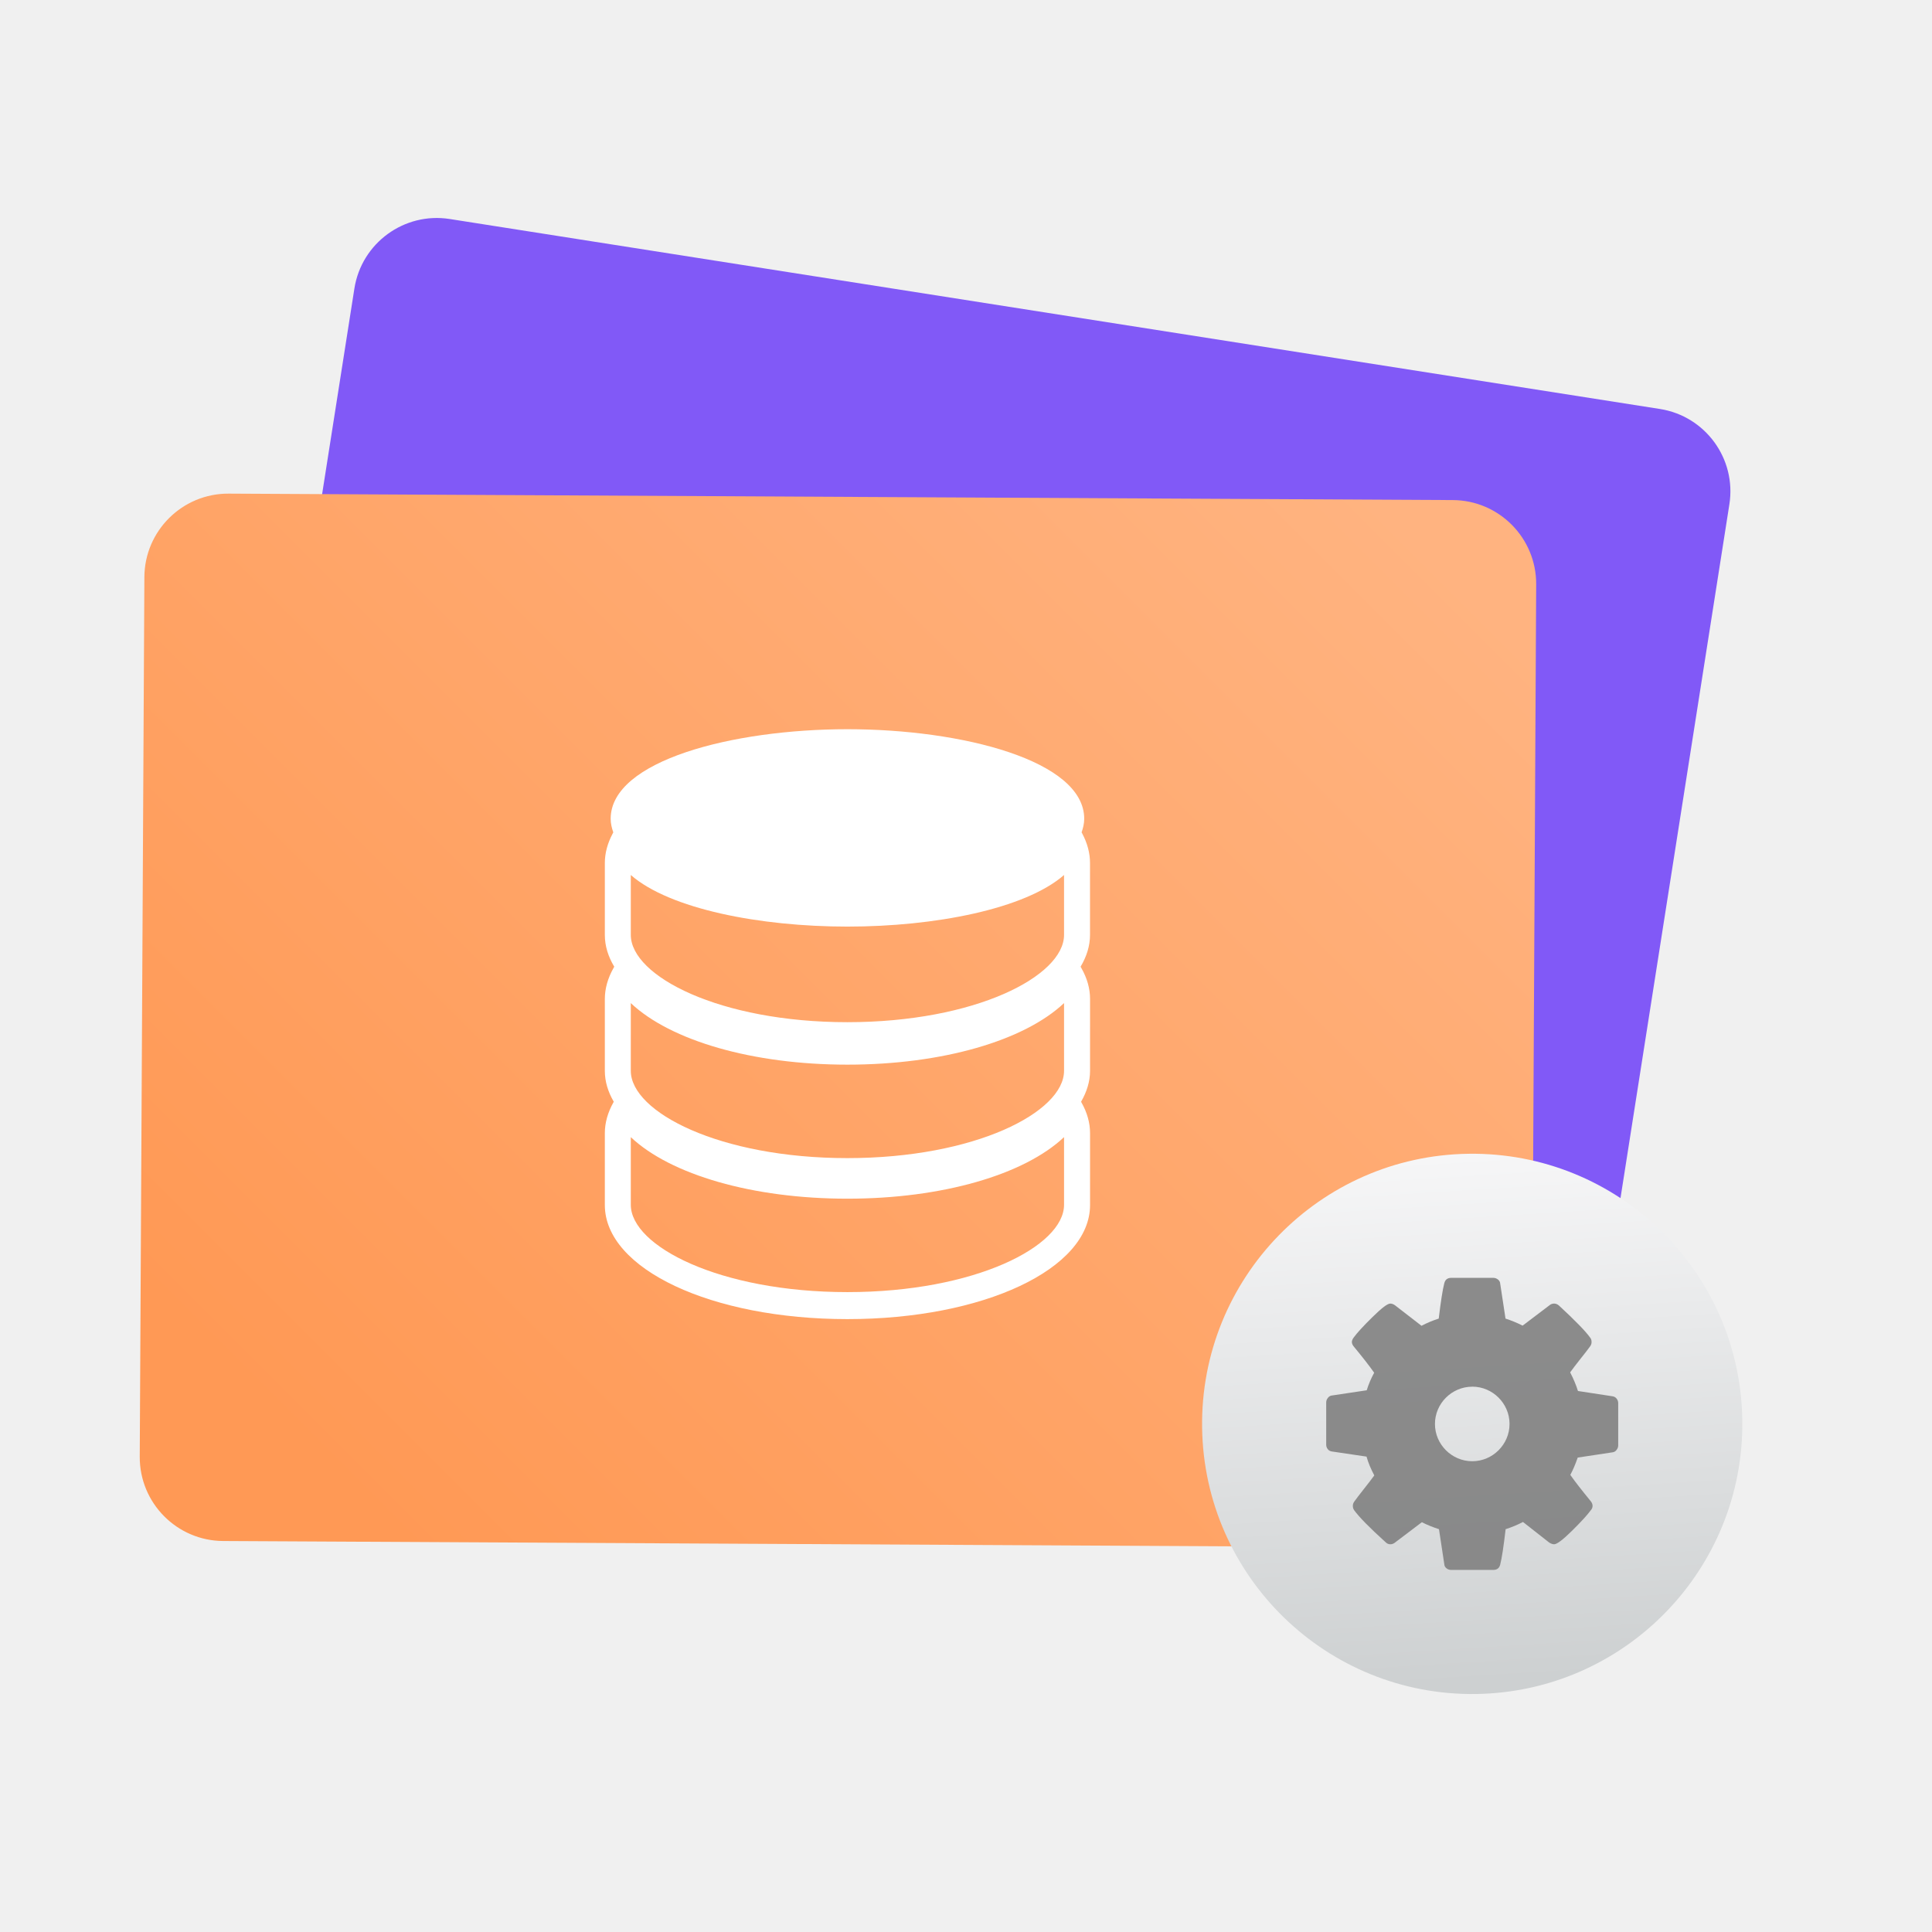
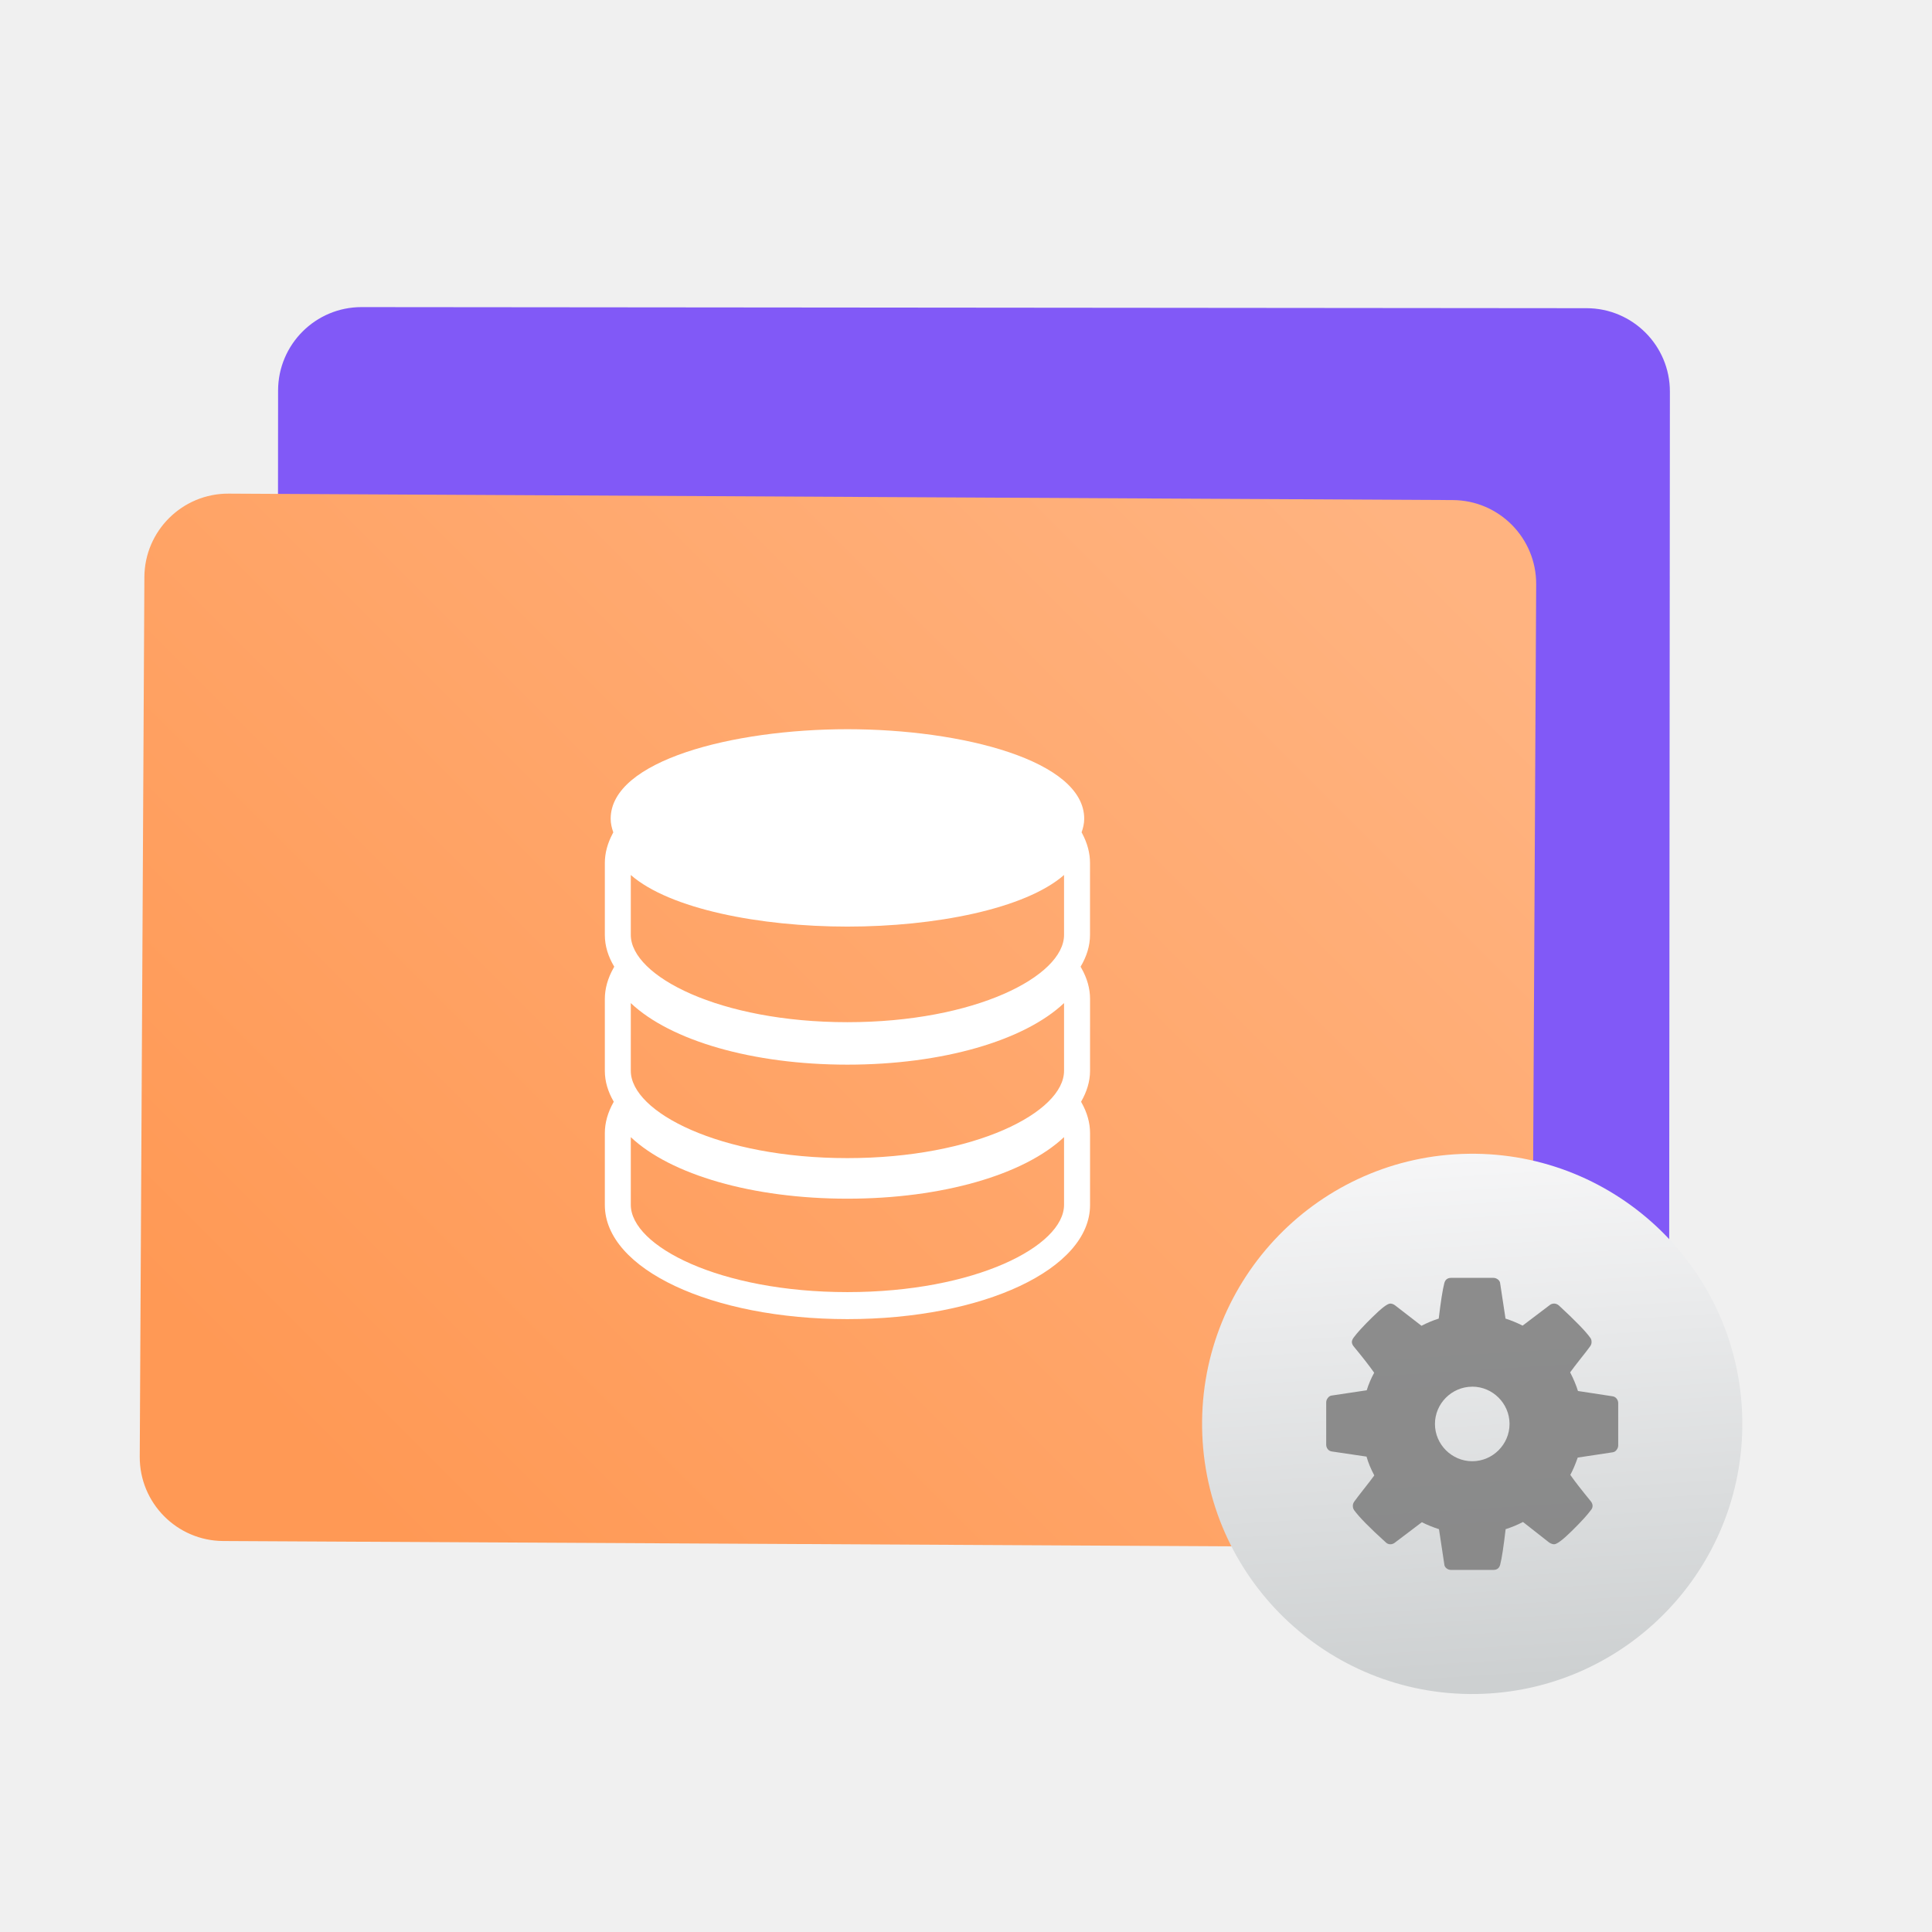
<svg xmlns="http://www.w3.org/2000/svg" style="clip-rule:evenodd;fill-rule:evenodd;stroke-linejoin:round;stroke-miterlimit:1.414" version="1.1" viewBox="0 0 48 48">
-   <path d="m42.966 12.529c0.178-1.129-0.595-2.19-1.725-2.368l-30.068-4.72c-1.129-0.177-2.19 0.596-2.368 1.726l-3.393 21.614c-0.177 1.129 0.596 2.19 1.726 2.368l30.068 4.719c1.129 0.178 2.19-0.595 2.368-1.725l3.392-21.614z" style="fill:#8159f7" />
+   <path d="m41.488 9.731c2e-3 -1.143-0.925-2.072-2.069-2.074l-30.436-0.027c-1.143-1e-3 -2.072 0.927-2.074 2.071l-0.019 21.878c-1e-3 1.143 0.926 2.072 2.07 2.074l30.436 0.026c1.143 2e-3 2.072-0.926 2.074-2.07l0.018-21.878z" style="fill:#8159f7" />
  <path d="m38.166 14.518c6e-3 -1.15-0.922-2.088-2.072-2.094l-30.413-0.16c-1.149-6e-3 -2.088 0.923-2.094 2.073l-0.115 21.854c-6e-3 1.15 0.923 2.089 2.073 2.095l30.412 0.16c1.15 6e-3 2.088-0.923 2.094-2.073l0.115-21.855z" style="fill:url(#_Linear1)" />
  <path d="m26.872 20.679c0.038-0.109 0.065-0.22 0.065-0.337 0-1.445-3.031-2.225-5.884-2.225-2.85 0-5.881 0.78-5.881 2.225 0 0.118 0.027 0.229 0.065 0.338l-0.015 0.029c-0.13 0.244-0.195 0.49-0.195 0.732v1.788c0 0.275 0.084 0.539 0.234 0.789l-0.02 0.035c-0.142 0.254-0.214 0.511-0.214 0.765v1.788c0 0.266 0.08 0.522 0.221 0.765l-7e-3 0.016c-0.142 0.253-0.214 0.511-0.214 0.765v1.787c0 1.589 2.647 2.834 6.026 2.834 3.382 0 6.029-1.245 6.029-2.834v-1.787c0-0.255-0.072-0.513-0.216-0.766l-6e-3 -0.015c0.14-0.244 0.222-0.499 0.222-0.767v-1.787c0-0.255-0.072-0.513-0.216-0.766l-0.019-0.034c0.149-0.25 0.234-0.514 0.234-0.79v-1.788c0-0.242-0.065-0.489-0.194-0.732l-0.016-0.029 1e-3 1e-3zm-0.436 9.254c0 1.027-2.209 2.169-5.383 2.169-3.171 0-5.381-1.142-5.381-2.169v-1.681c0.99 0.933 3.026 1.529 5.381 1.529 2.358 0 4.394-0.596 5.383-1.53v1.682zm0-3.329c0 1.026-2.209 2.169-5.383 2.169-3.171 0-5.381-1.143-5.381-2.169v-1.682c0.99 0.933 3.026 1.529 5.381 1.529 2.358 0 4.394-0.596 5.383-1.53v1.683zm0-3.377c0 1.026-2.209 2.169-5.383 2.169-3.171 0-5.381-1.143-5.381-2.169v-1.488c0.967 0.845 3.21 1.282 5.381 1.282 2.174 0 4.415-0.437 5.383-1.282v1.488z" style="fill-rule:nonzero;fill:#fff" />
  <path d="m36.484 28.665c3.704-0.051 6.752 2.915 6.803 6.618 0.051 3.704-2.914 6.752-6.618 6.804-3.704 0.051-6.752-2.915-6.803-6.619-0.051-3.703 2.914-6.752 6.618-6.803z" style="fill:url(#_Linear2)" />
-   <path d="m36.053 31.748c-0.091 0-0.148 0.046-0.17 0.134-0.041 0.158-0.087 0.449-0.138 0.878-0.148 0.047-0.29 0.106-0.428 0.179l-0.653-0.505c-0.041-0.032-0.083-0.047-0.123-0.047-0.07 0-0.217 0.113-0.445 0.338-0.229 0.225-0.383 0.393-0.465 0.507-0.029 0.04-0.044 0.077-0.044 0.108 0 0.038 0.015 0.076 0.047 0.114 0.211 0.255 0.381 0.472 0.507 0.651-0.079 0.145-0.141 0.291-0.185 0.436l-0.879 0.132c-0.035 7e-3 -0.065 0.027-0.09 0.062-0.026 0.034-0.038 0.07-0.038 0.108v1.048c0 0.041 0.012 0.079 0.038 0.112 0.025 0.033 0.058 0.051 0.099 0.058l0.865 0.128c0.044 0.154 0.108 0.309 0.193 0.467-0.056 0.078-0.141 0.189-0.255 0.333-0.113 0.143-0.193 0.248-0.24 0.314-0.026 0.035-0.038 0.071-0.038 0.109 0 0.041 0.01 0.077 0.032 0.108 0.123 0.17 0.383 0.435 0.78 0.794 0.034 0.035 0.073 0.053 0.117 0.053 0.048 0 0.088-0.017 0.12-0.044l0.666-0.504c0.129 0.066 0.27 0.123 0.425 0.173l0.132 0.87c2e-3 0.041 0.021 0.075 0.054 0.102s0.072 0.04 0.116 0.04h1.049c0.091 0 0.148-0.044 0.17-0.132 0.041-0.158 0.085-0.451 0.135-0.88 0.148-0.047 0.292-0.106 0.431-0.179l0.651 0.511c0.044 0.028 0.086 0.043 0.123 0.043 0.07 0 0.219-0.113 0.445-0.336 0.227-0.224 0.382-0.394 0.467-0.511 0.028-0.031 0.043-0.067 0.043-0.108s-0.017-0.08-0.048-0.118c-0.227-0.277-0.395-0.493-0.505-0.651 0.063-0.116 0.125-0.26 0.184-0.43l0.874-0.132c0.038-7e-3 0.069-0.027 0.094-0.062 0.026-0.035 0.038-0.071 0.038-0.108v-1.05c0-0.04-0.012-0.077-0.038-0.11-0.025-0.033-0.058-0.053-0.099-0.06l-0.863-0.132c-0.047-0.151-0.112-0.305-0.194-0.463 0.057-0.078 0.14-0.189 0.254-0.333 0.113-0.143 0.195-0.246 0.242-0.313 0.025-0.034 0.036-0.07 0.036-0.108 0-0.044-0.011-0.08-0.032-0.105-0.114-0.161-0.374-0.428-0.78-0.803-0.038-0.032-0.077-0.047-0.118-0.047-0.047 0-0.085 0.015-0.114 0.041l-0.669 0.507c-0.129-0.066-0.271-0.125-0.425-0.175l-0.132-0.869c-2e-3 -0.041-0.021-0.074-0.054-0.101-0.034-0.027-0.072-0.042-0.116-0.042h-1.049zm0.521 2.703h4e-3c0.506 0 0.924 0.416 0.926 0.922v5e-3c0 0.508-0.418 0.926-0.926 0.926s-0.926-0.417-0.927-0.924c-1e-3 -0.508 0.416-0.926 0.923-0.928v-1e-3z" style="fill-opacity:.9;fill-rule:nonzero;fill:#818181" />
+   <path d="m36.053 31.748c-0.091 0-0.148 0.046-0.17 0.134-0.041 0.158-0.087 0.449-0.138 0.878-0.148 0.047-0.29 0.106-0.428 0.179l-0.653-0.505c-0.041-0.032-0.083-0.047-0.123-0.047-0.07 0-0.217 0.113-0.445 0.338-0.229 0.225-0.383 0.393-0.465 0.507-0.029 0.04-0.044 0.077-0.044 0.108 0 0.038 0.015 0.076 0.047 0.114 0.211 0.255 0.381 0.472 0.507 0.651-0.079 0.145-0.141 0.291-0.185 0.436l-0.879 0.132c-0.035 7e-3 -0.065 0.027-0.09 0.062-0.026 0.034-0.038 0.07-0.038 0.108v1.048c0 0.041 0.012 0.079 0.038 0.112 0.025 0.033 0.058 0.051 0.099 0.058l0.865 0.128c0.044 0.154 0.108 0.309 0.193 0.467-0.056 0.078-0.141 0.189-0.255 0.333-0.113 0.143-0.193 0.248-0.24 0.314-0.026 0.035-0.038 0.071-0.038 0.109 0 0.041 0.01 0.077 0.032 0.108 0.123 0.17 0.383 0.435 0.78 0.794 0.034 0.035 0.073 0.053 0.117 0.053 0.048 0 0.088-0.017 0.12-0.044l0.666-0.504c0.129 0.066 0.27 0.123 0.425 0.173l0.132 0.87c2e-3 0.041 0.021 0.075 0.054 0.102s0.072 0.04 0.116 0.04h1.049c0.091 0 0.148-0.044 0.17-0.132 0.041-0.158 0.085-0.451 0.135-0.88 0.148-0.047 0.292-0.106 0.431-0.179l0.651 0.511c0.044 0.028 0.086 0.043 0.123 0.043 0.07 0 0.219-0.113 0.445-0.336 0.227-0.224 0.382-0.394 0.467-0.511 0.028-0.031 0.043-0.067 0.043-0.108s-0.017-0.08-0.048-0.118c-0.227-0.277-0.395-0.493-0.505-0.651 0.063-0.116 0.125-0.26 0.184-0.43l0.874-0.132c0.038-7e-3 0.069-0.027 0.094-0.062 0.026-0.035 0.038-0.071 0.038-0.108v-1.05c0-0.04-0.012-0.077-0.038-0.11-0.025-0.033-0.058-0.053-0.099-0.06l-0.863-0.132c-0.047-0.151-0.112-0.305-0.194-0.463 0.057-0.078 0.14-0.189 0.254-0.333 0.113-0.143 0.195-0.246 0.242-0.313 0.025-0.034 0.036-0.07 0.036-0.108 0-0.044-0.011-0.08-0.032-0.105-0.114-0.161-0.374-0.428-0.78-0.803-0.038-0.032-0.077-0.047-0.118-0.047-0.047 0-0.085 0.015-0.114 0.041l-0.669 0.507c-0.129-0.066-0.271-0.125-0.425-0.175l-0.132-0.869c-2e-3 -0.041-0.021-0.074-0.054-0.101-0.034-0.027-0.072-0.042-0.116-0.042h-1.049zm0.521 2.703h4e-3c0.506 0 0.924 0.416 0.926 0.922v5e-3c0 0.508-0.418 0.926-0.926 0.926s-0.926-0.417-0.927-0.924c-1e-3 -0.508 0.416-0.926 0.923-0.928v-1e-3z" style="fill-opacity:.898;fill-rule:nonzero;fill:#818181" />
  <defs>
-     <linearGradient id="_Linear1" x2="1" gradientTransform="matrix(25.6481,-25.6687,25.6687,25.6481,9.05912,37.9529)" gradientUnits="userSpaceOnUse">
+     <linearGradient id="_Linear1" x2="1" gradientTransform="matrix(25.6481,-25.6687,25.6687,25.6481,323.859,352.5)" gradientUnits="userSpaceOnUse">
      <stop style="stop-color:#f95" offset="0" />
      <stop style="stop-color:#ffb380" offset="1" />
    </linearGradient>
-     <linearGradient id="_Linear2" x2="1" gradientTransform="matrix(-.856503 -13.0587 13.0587 -.856503 36.9239 41.7876)" gradientUnits="userSpaceOnUse">
+     <linearGradient id="_Linear2" x2="1" gradientTransform="matrix(-.856503 -13.0587 13.0587 -.856503 411.243 17.2365)" gradientUnits="userSpaceOnUse">
      <stop style="stop-color:#cdd0d1" offset="0" />
      <stop style="stop-color:#f6f6f7" offset="1" />
    </linearGradient>
  </defs>
</svg>
